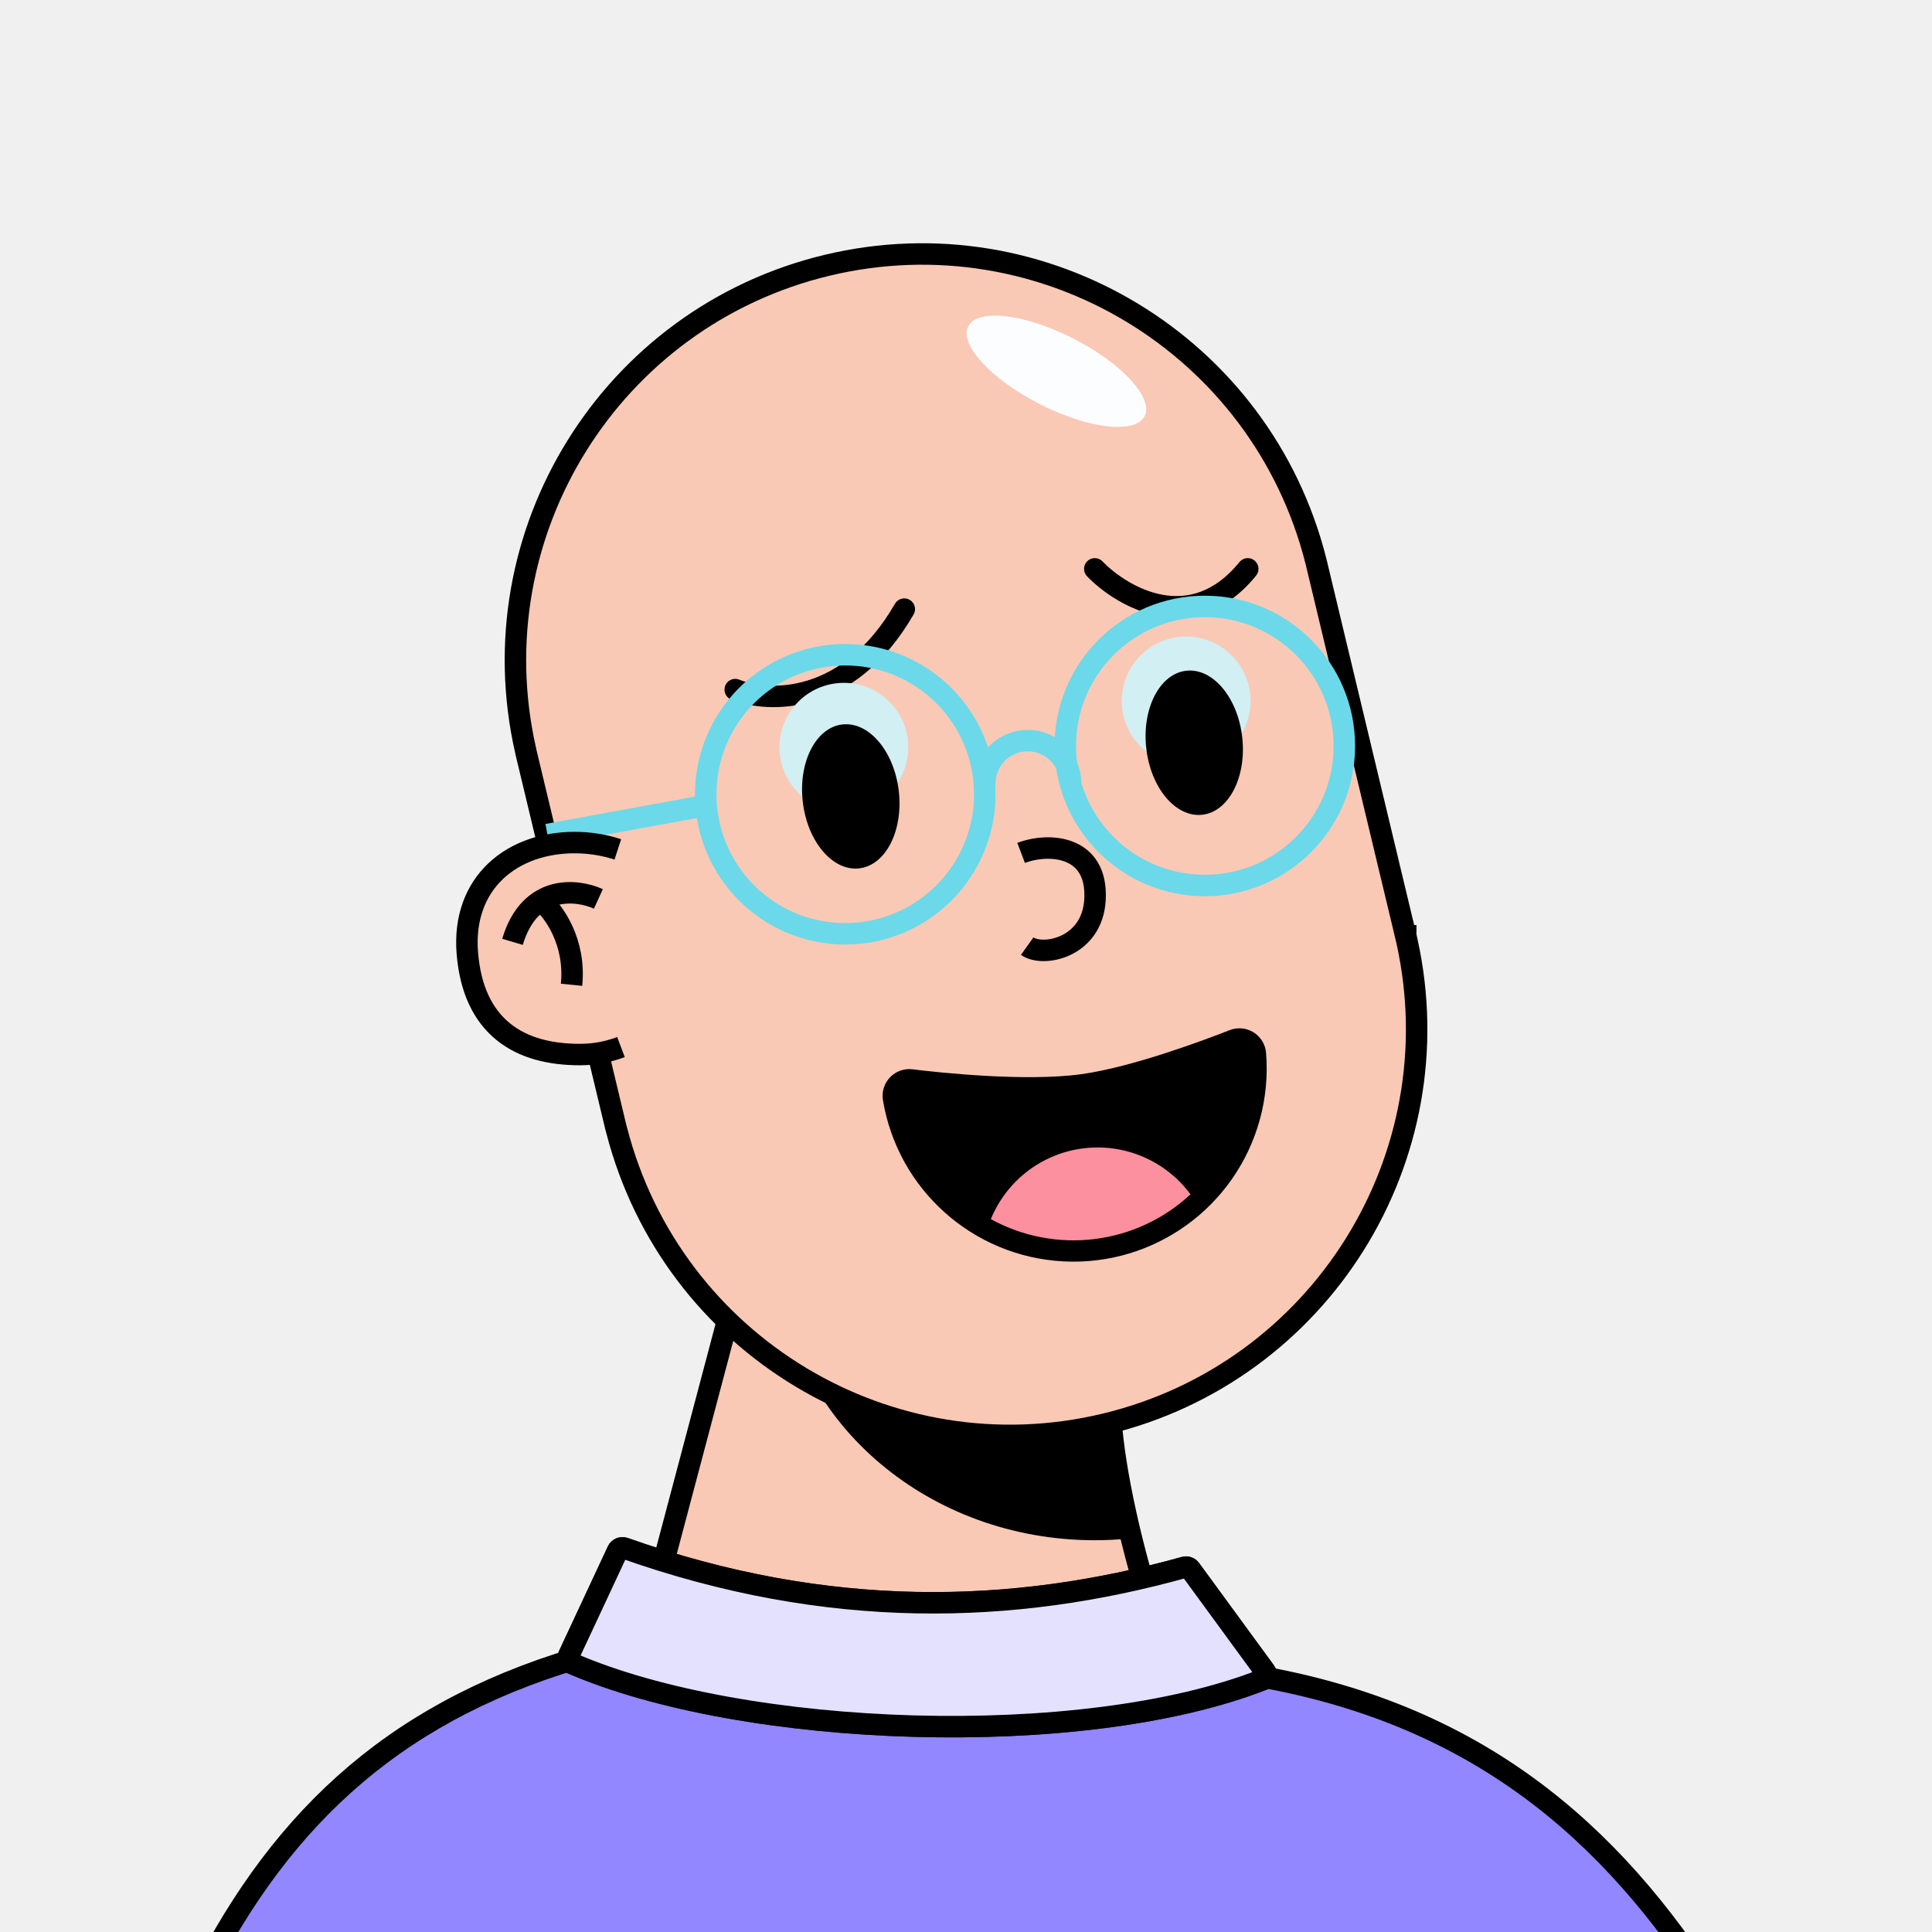
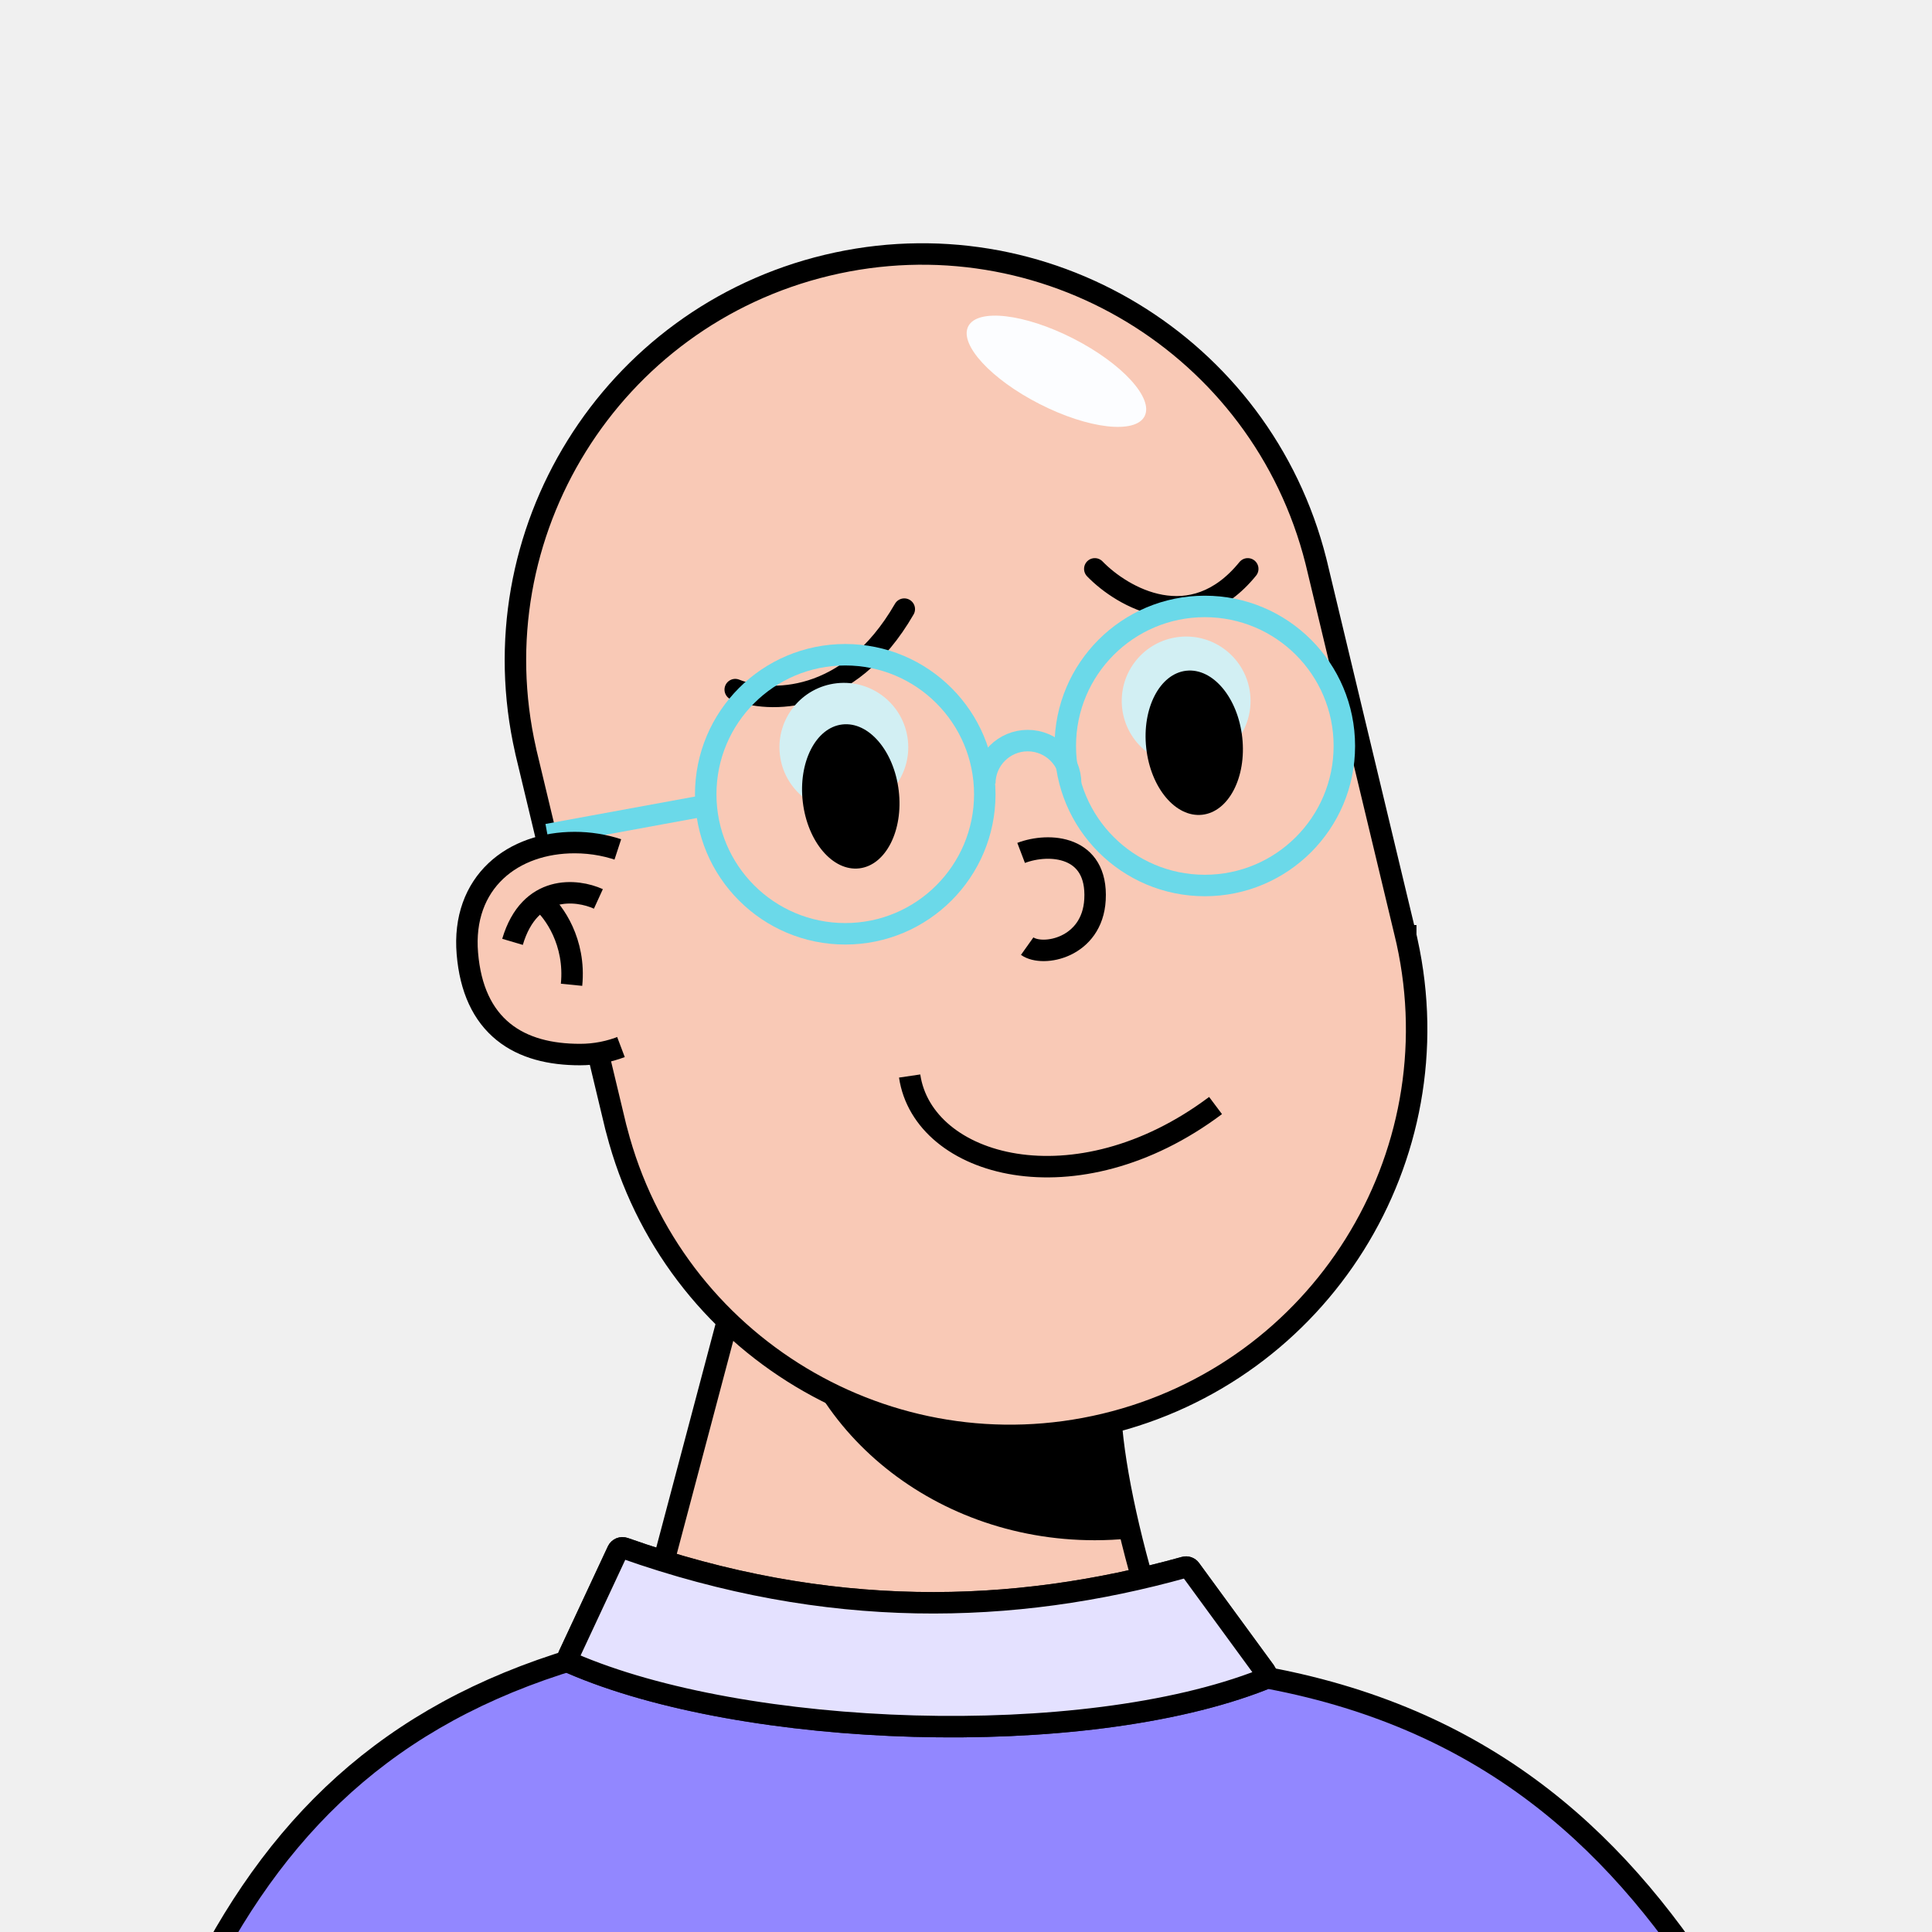
<svg xmlns="http://www.w3.org/2000/svg" viewBox="0 0 360 360" fill="none" shape-rendering="auto">
  <mask id="viewboxMask">
    <rect width="360" height="360" rx="0" ry="0" x="0" y="0" fill="#fff" />
  </mask>
  <g mask="url(#viewboxMask)">
    <g transform="translate(80 23)">
      <path d="M154 319.5c-14.4-20-25.67-58.67-27-78L58.5 212 30 319.5h124Z" fill="#f9c9b6" stroke="#000" stroke-width="4" />
      <path d="M130.37 263.69c-2.1.2-4.22.31-6.37.31-30.78 0-56.05-21.57-58.76-49.1L127 241.5c.38 5.48 1.55 13.32 3.37 22.19Z" fill="#000" style="mix-blend-mode:multiply" />
      <path d="M181.94 151.37v.01l.1.4.14.65A75.72 75.72 0 0 1 34.93 187.7l-.2-.74L18 117.13l-.06-.29A75.72 75.72 0 0 1 165.2 81.55l.05.21.02.08.05.2.05.2v.01l16.4 68.44.08.34.08.34Z" fill="#f9c9b6" stroke="#000" stroke-width="4" />
      <g transform="translate(34 102.3)" />
    </g>
    <g transform="translate(170 183)">
-       <path d="M64.73 25.7a36 36 0 0 0 1.18-12.54 4.98 4.98 0 0 0-6.8-4.2c-4.26 1.67-18.03 6.88-27.62 8.2-10.52 1.44-26.66-.32-31.44-.91a4.98 4.98 0 0 0-5.53 5.74 36 36 0 0 0 70.21 3.7Z" fill="#000000" />
-       <path d="M51.83 39.55a32 32 0 0 1-37.2 4.62 21.5 21.5 0 0 1 37.2-4.62Z" fill="#FC909F" />
+       <path d="M-.5 17.5c2.5 17 31 25 57 5.5" stroke="#000000" stroke-width="4" />
    </g>
    <g transform="translate(110 102)">
      <path d="M27 26.5c6.17 2.5 21.1 3 31.5-15M94 4c5.17 5.33 18.1 12.8 28.5 0" stroke="#000000" stroke-width="4" stroke-linecap="round" />
    </g>
    <g transform="translate(49 11)">
      <ellipse cx="147.85" cy="58.18" rx="6.86" ry="18.44" transform="rotate(117 147.85 58.18)" fill="#FCFDFF" />
    </g>
    <g transform="translate(142 119)">
      <circle cx="15.24" cy="20.24" r="12" transform="rotate(-6.28 15.24 20.24)" fill="#d2eff3" />
      <ellipse cx="16.53" cy="29.4" rx="9" ry="13.5" transform="rotate(-6.78 16.53 29.4)" fill="#000000" />
      <circle cx="79.02" cy="11.61" r="12" transform="rotate(-6.28 79.02 11.61)" fill="#d2eff3" />
      <ellipse cx="80.53" cy="19.4" rx="9" ry="13.5" transform="rotate(-6.28 80.53 19.4)" fill="#000000" />
      <g transform="translate(-40 -8)">
        <g stroke="#6bd9e9" stroke-width="4">
          <circle cx="122.5" cy="28" r="26" />
          <circle cx="55.5" cy="37" r="26" />
          <path d="M97.5 35a8 8 0 0 0-16 0M30 39 0 44.5" />
        </g>
      </g>
    </g>
    <g transform="rotate(-8 1149.44 -1186.92)">
      <path d="M12.3 12.34c5.45-1.24 14.38.62 12.42 10.54-1.74 8.82-11.1 9.3-13.72 6.82" stroke="#000" stroke-width="4" />
    </g>
    <g transform="translate(84 154)">
      <path d="M30.5 6.18A23.78 23.78 0 0 0 23.08 5c-10.5 0-19 6.5-18 18.5 1.04 12.5 8.5 17 19 17A19.6 19.6 0 0 0 31 39.23" stroke="#000" stroke-width="8" />
      <path d="M31.5 39.04a19.38 19.38 0 0 1-7.42 1.46c-10.5 0-17.96-4.5-19-17-1-12 7.5-18.5 18-18.5 3.14 0 6.19.6 8.92 1.73l-.5 32.3Z" fill="#f9c9b6" />
      <path d="M27.5 13.5c-4-1.83-12.8-2.8-16 8" stroke="#000" stroke-width="4" />
      <path d="M17 14c2.17 1.83 6.3 7.5 5.5 15.5" stroke="#000" stroke-width="4" />
      <g transform="translate(3 35)" />
    </g>
    <g transform="translate(53 272)">
      <g stroke="#000" stroke-width="4">
        <path d="M260.7 91H-12.64C3.67 61.66 26.86 42.98 64.44 34.4c16.02-3.65 34.67-5.47 56.56-5.47 9.46 0 16.81 1.44 23.8 3.35 2.58.7 5.18 1.5 7.84 2.3 4.4 1.34 8.97 2.72 13.91 3.86l.14.03.15.01c46.12 3.8 73.78 24.3 93.85 52.5Z" fill="#9287ff" />
        <path d="m52.93 36.58 9.15-19.6a1 1 0 0 1 1.25-.51c37.93 13.42 72.43 12.48 104.4 3.57a1 1 0 0 1 1.09.38l13.93 19.05a.98.98 0 0 1-.42 1.5c-33.6 13.2-96.67 10.95-128.91-3.07a.98.98 0 0 1-.49-1.32Z" fill="#9287ff" />
        <path opacity=".75" d="m52.93 36.58 9.15-19.6a1 1 0 0 1 1.25-.51c37.93 13.42 72.43 12.48 104.4 3.57a1 1 0 0 1 1.09.38l13.93 19.05a.98.98 0 0 1-.42 1.5c-33.6 13.2-96.67 10.95-128.91-3.07a.98.98 0 0 1-.49-1.32Z" fill="#fff" />
      </g>
    </g>
  </g>
</svg>
